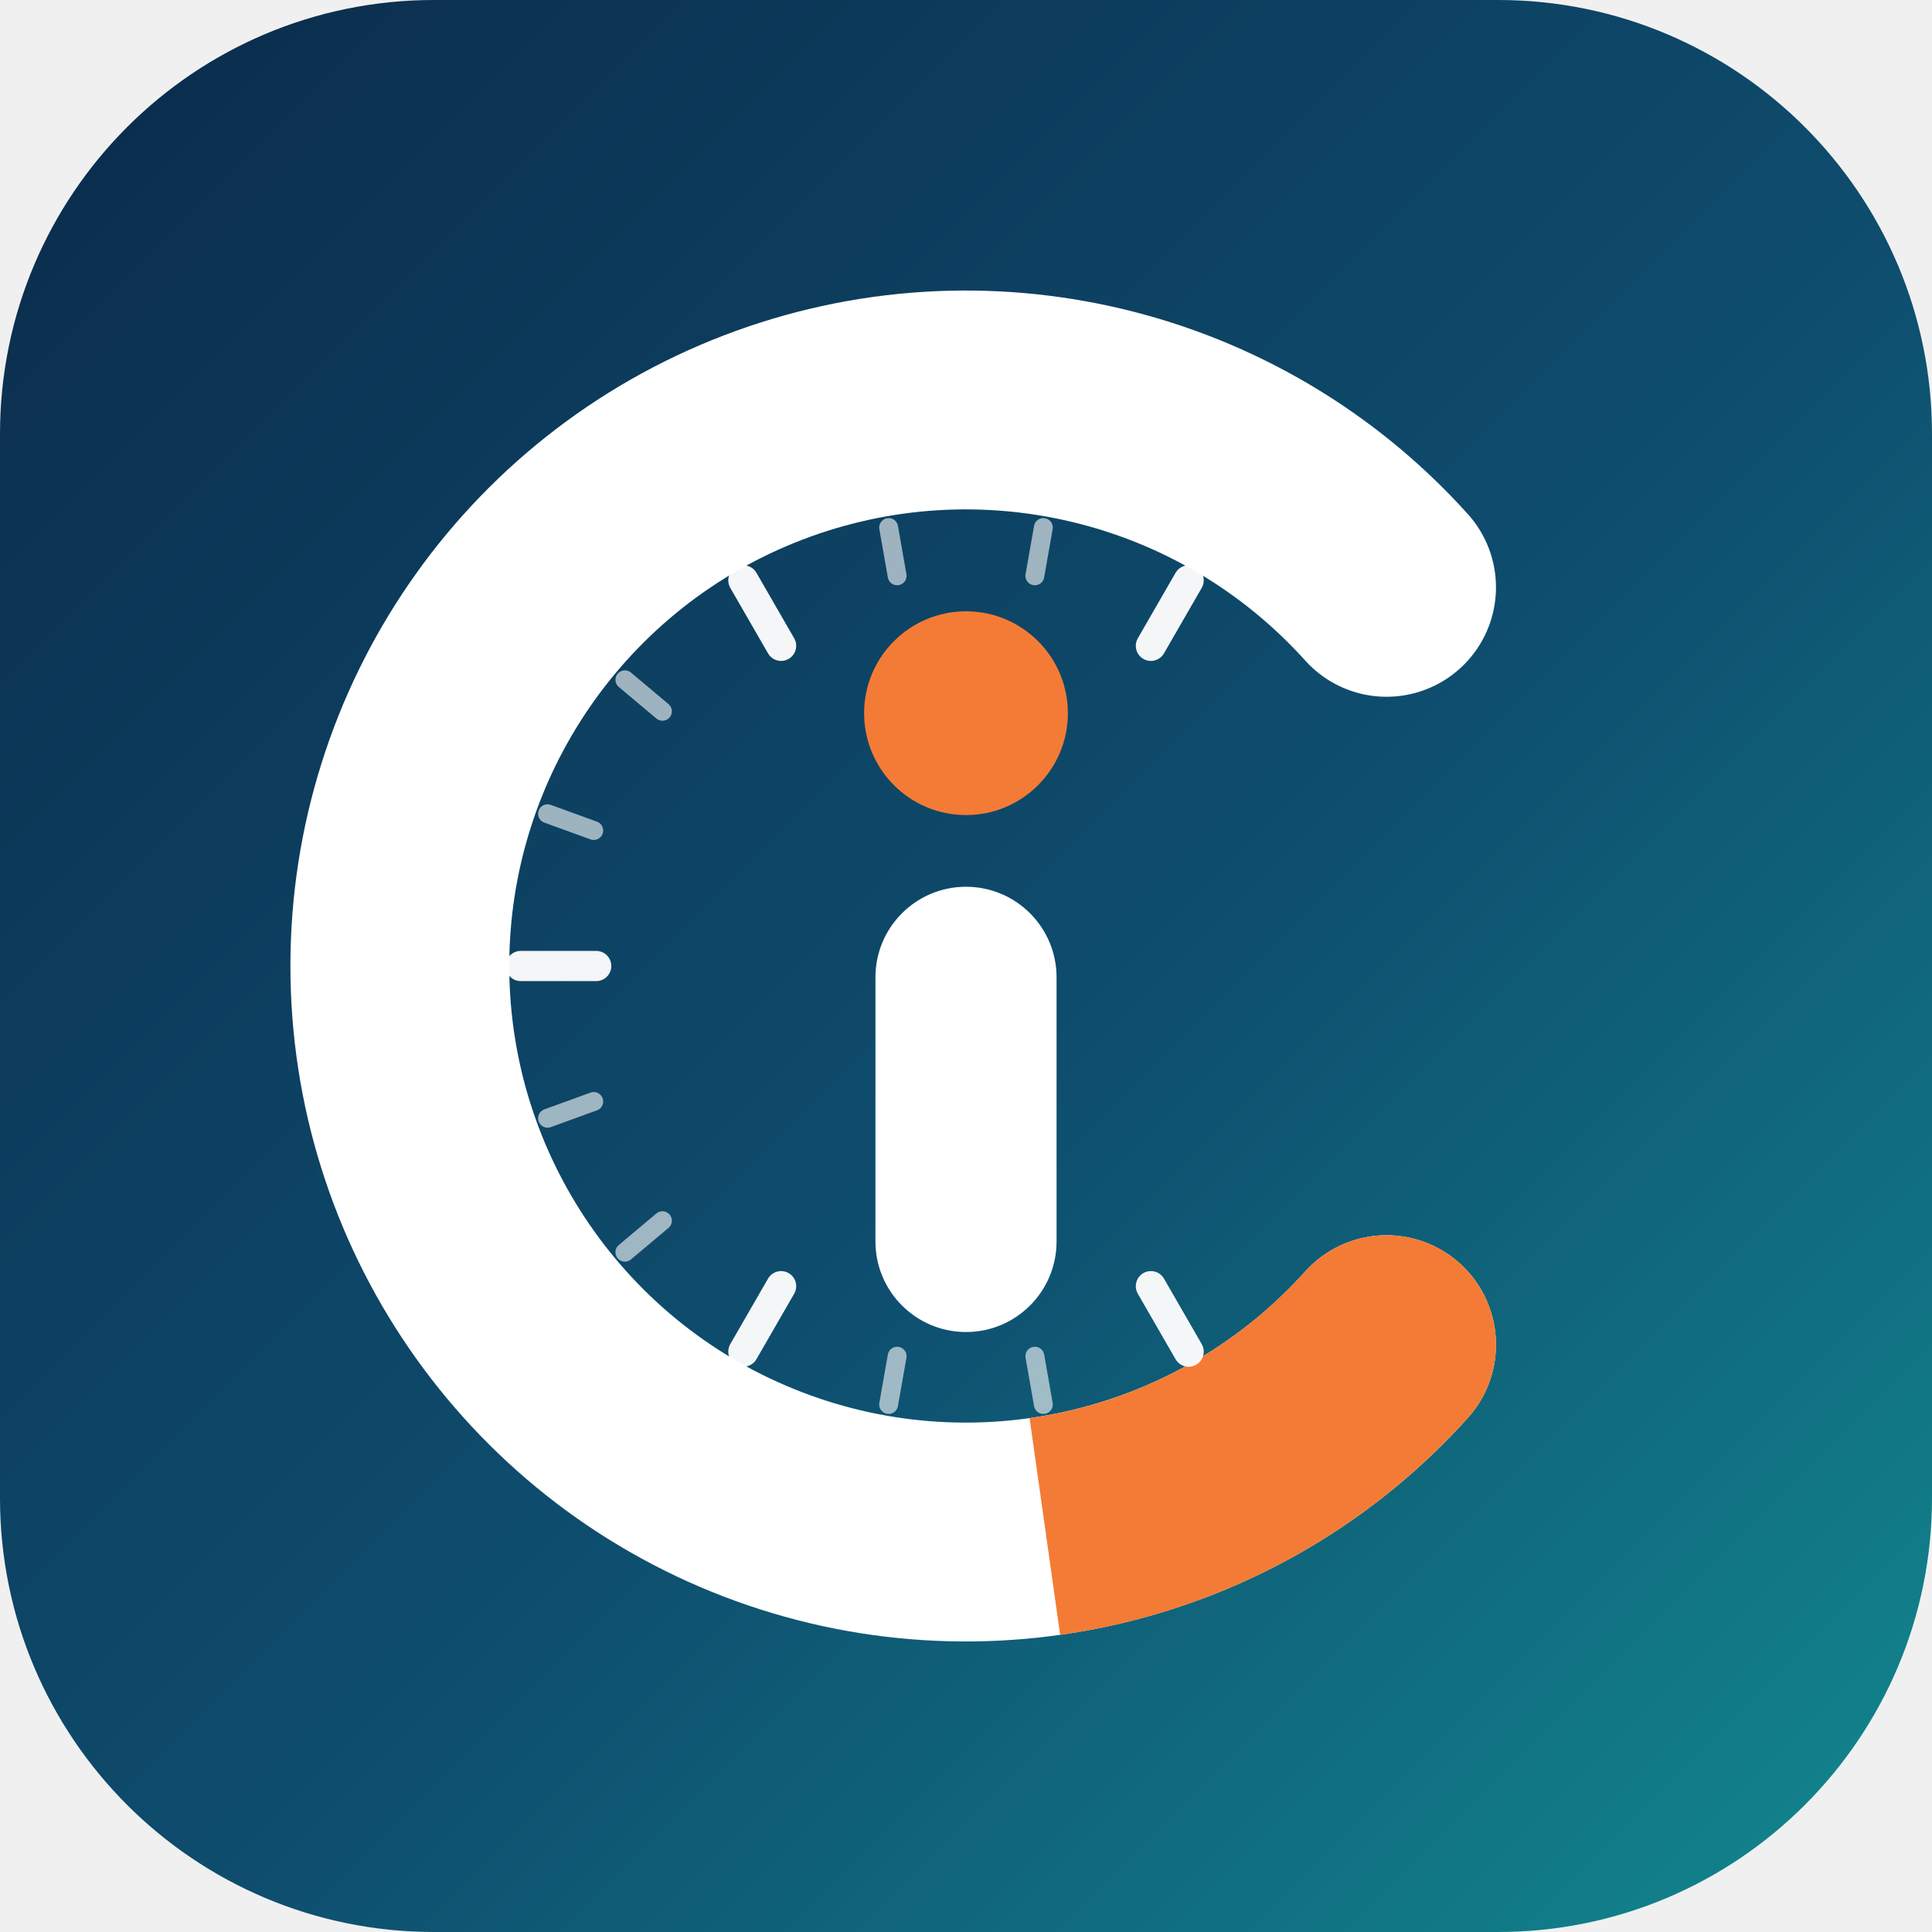
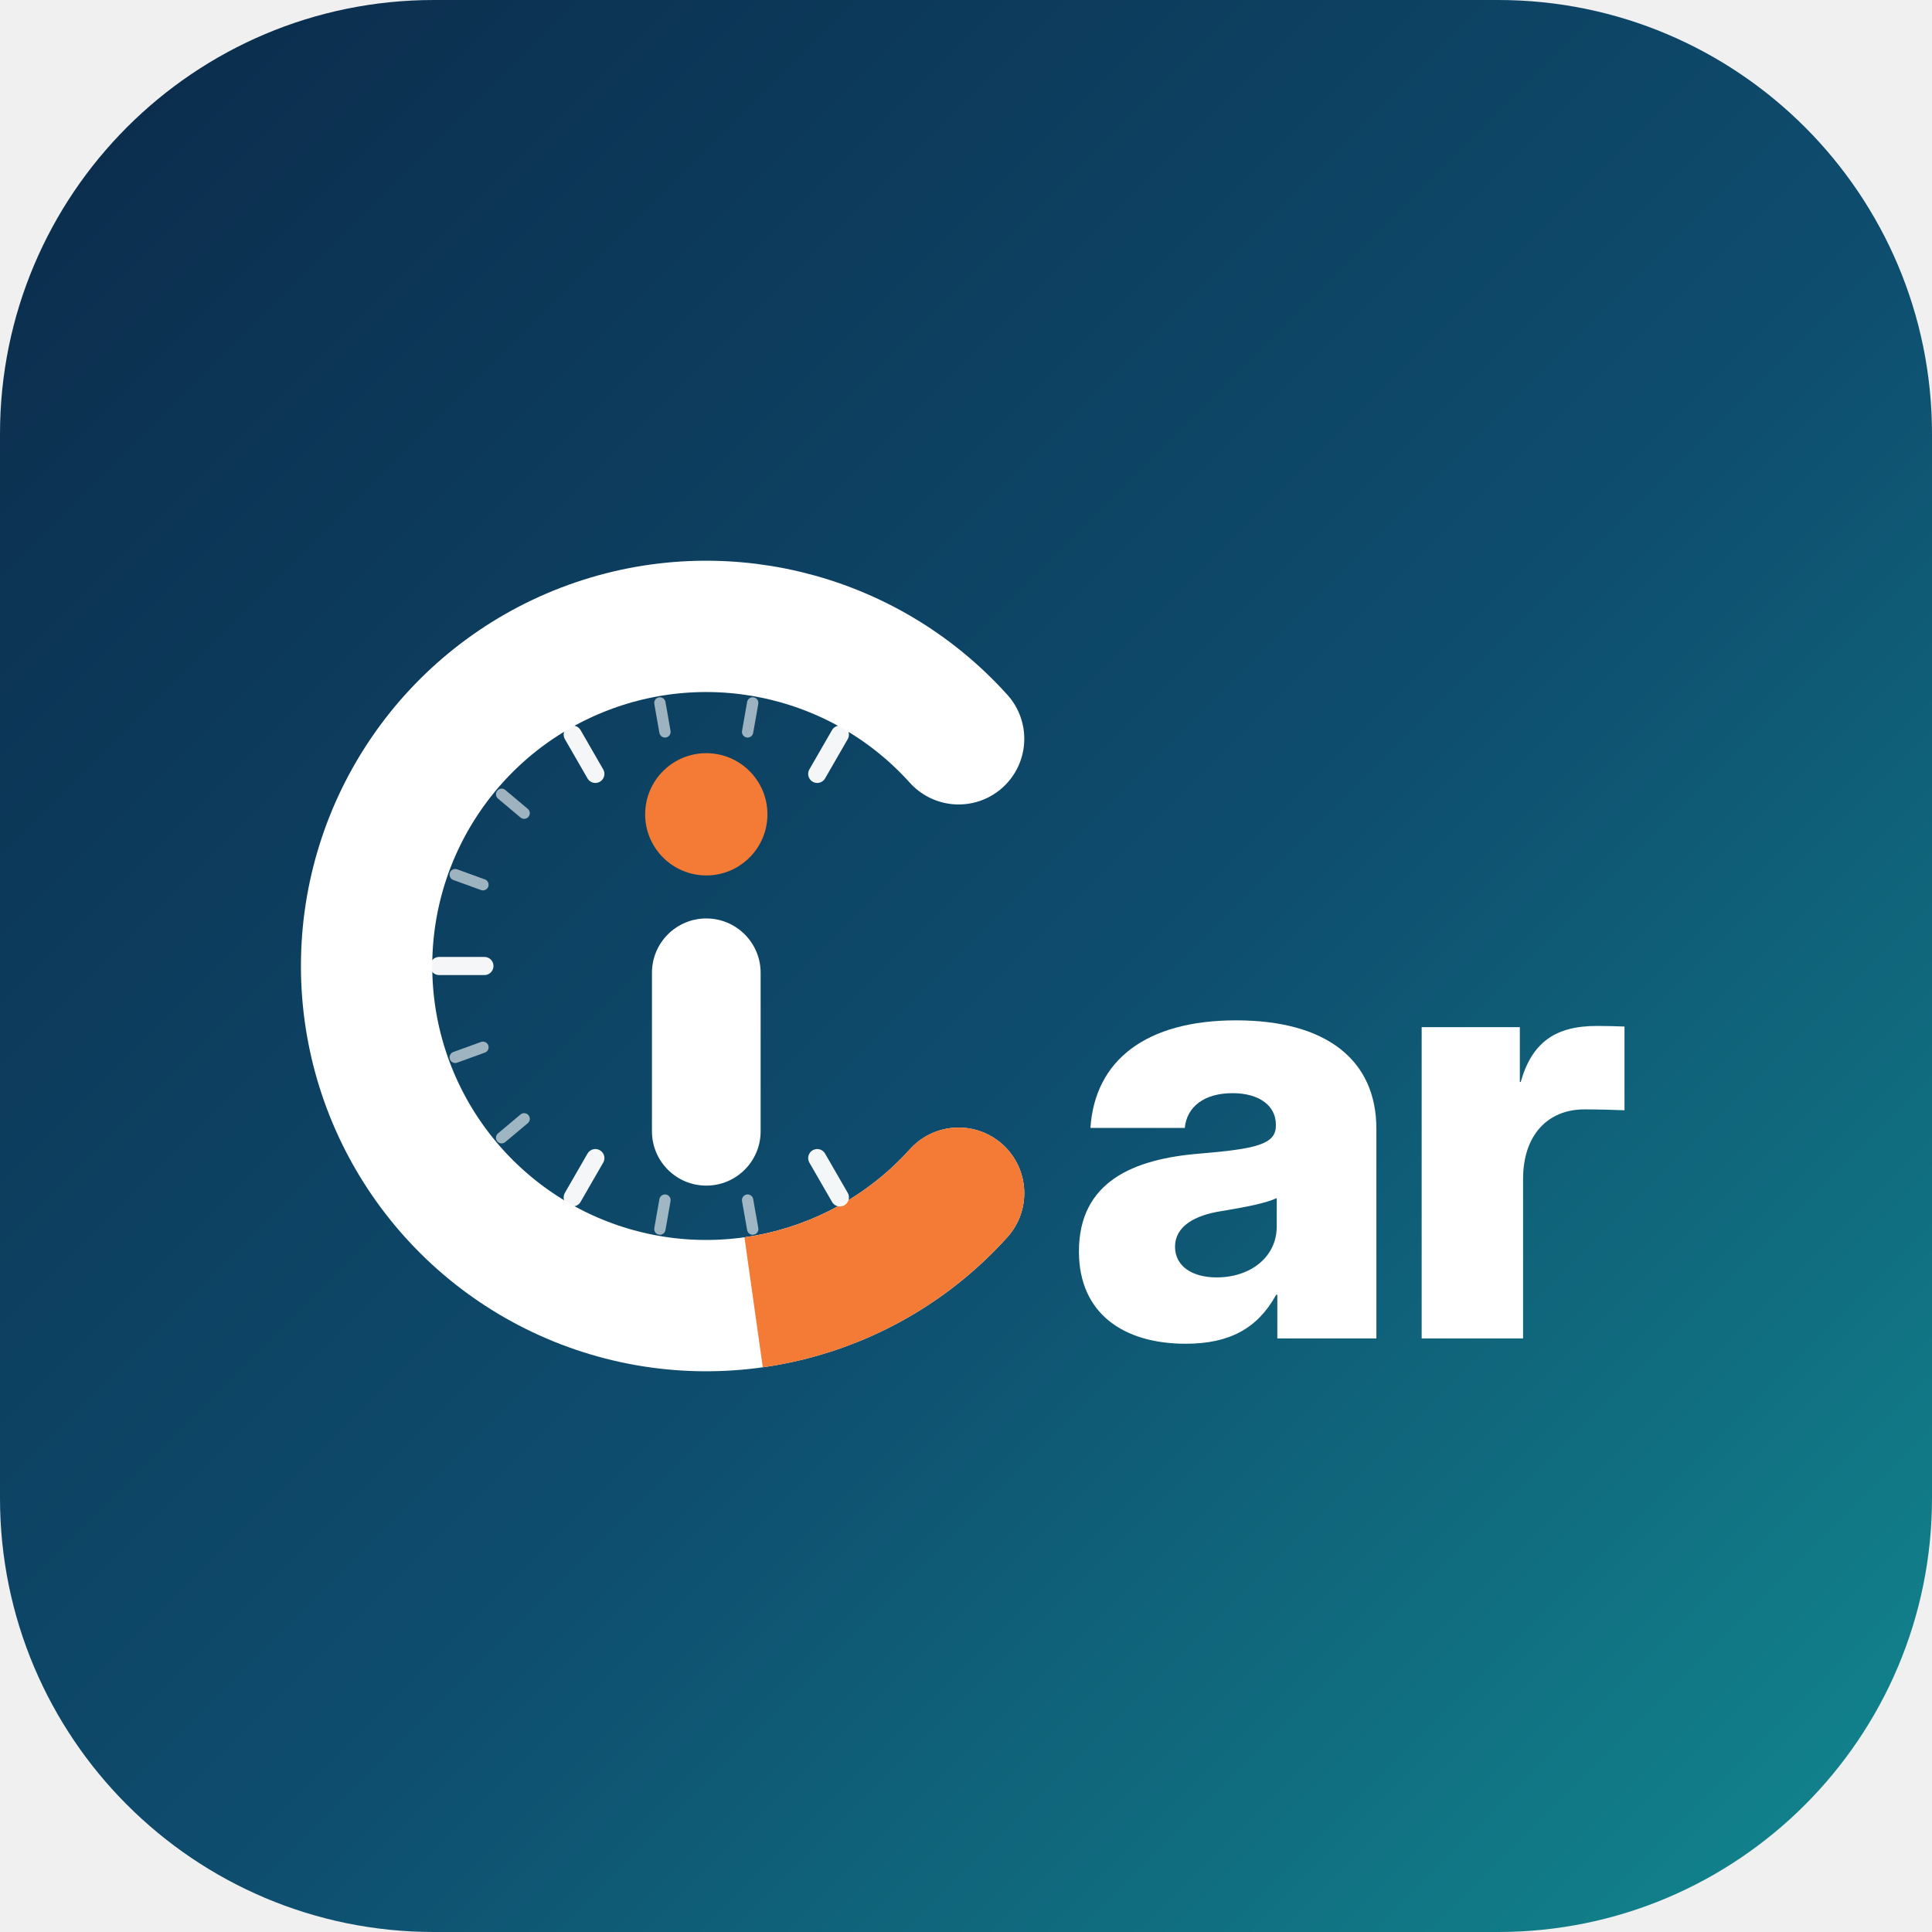
<svg xmlns="http://www.w3.org/2000/svg" width="1024" height="1024" viewBox="0 0 1024 1024">
  <defs>
    <linearGradient id="bg" gradientUnits="userSpaceOnUse" x1="0" y1="0" x2="1024" y2="1024">
      <stop offset="0" stop-color="#0B2A4A" />
      <stop offset="0.55" stop-color="#0E4D6E" />
      <stop offset="1" stop-color="#12898F" />
    </linearGradient>
  </defs>
  <rect width="1024" height="1024" rx="230" fill="url(#bg)" />
-   <path d="M734.9 712.7 A300 300 0 1 1 734.9 311.3" fill="none" stroke="#FFFFFF" stroke-width="116" stroke-linecap="round" />
-   <path d="M734.9 712.7 A300 300 0 0 1 553.8 809.1" fill="none" stroke="#F47B35" stroke-width="116" />
-   <circle cx="734.9" cy="712.7" r="58" fill="#F47B35" />
-   <line x1="610.0" y1="681.7" x2="630.0" y2="716.4" stroke="#FFFFFF" stroke-width="16" stroke-linecap="round" opacity="0.95" />
-   <line x1="548.5" y1="718.8" x2="553.0" y2="744.4" stroke="#FFFFFF" stroke-width="10" stroke-linecap="round" opacity="0.6" />
-   <line x1="475.5" y1="718.8" x2="471.0" y2="744.4" stroke="#FFFFFF" stroke-width="10" stroke-linecap="round" opacity="0.6" />
-   <line x1="414.0" y1="681.7" x2="394.0" y2="716.4" stroke="#FFFFFF" stroke-width="16" stroke-linecap="round" opacity="0.95" />
-   <line x1="351.1" y1="647.0" x2="331.2" y2="663.7" stroke="#FFFFFF" stroke-width="10" stroke-linecap="round" opacity="0.6" />
-   <line x1="314.7" y1="583.8" x2="290.2" y2="592.7" stroke="#FFFFFF" stroke-width="10" stroke-linecap="round" opacity="0.6" />
-   <line x1="316.0" y1="512.0" x2="276.0" y2="512.0" stroke="#FFFFFF" stroke-width="16" stroke-linecap="round" opacity="0.95" />
-   <line x1="314.7" y1="440.2" x2="290.2" y2="431.3" stroke="#FFFFFF" stroke-width="10" stroke-linecap="round" opacity="0.6" />
-   <line x1="351.1" y1="377.0" x2="331.2" y2="360.3" stroke="#FFFFFF" stroke-width="10" stroke-linecap="round" opacity="0.6" />
-   <line x1="414.0" y1="342.3" x2="394.0" y2="307.6" stroke="#FFFFFF" stroke-width="16" stroke-linecap="round" opacity="0.95" />
-   <line x1="475.5" y1="305.2" x2="471.0" y2="279.6" stroke="#FFFFFF" stroke-width="10" stroke-linecap="round" opacity="0.6" />
-   <line x1="548.5" y1="305.2" x2="553.0" y2="279.6" stroke="#FFFFFF" stroke-width="10" stroke-linecap="round" opacity="0.6" />
-   <line x1="610.0" y1="342.3" x2="630.0" y2="307.6" stroke="#FFFFFF" stroke-width="16" stroke-linecap="round" opacity="0.95" />
-   <rect x="464" y="470" width="96" height="236" rx="48" fill="#FFFFFF" />
-   <circle cx="512" cy="378" r="54" fill="#F47B35" />
+   <g transform="translate(374.35 512) scale(0.6) translate(-512 -512)">
+     <path d="M734.9 712.7 A300 300 0 1 1 734.9 311.3" fill="none" stroke="#FFFFFF" stroke-width="116" stroke-linecap="round" />
+     <path d="M734.9 712.7 A300 300 0 0 1 553.8 809.1" fill="none" stroke="#F47B35" stroke-width="116" />
+     <circle cx="734.9" cy="712.7" r="58" fill="#F47B35" />
+     <line x1="610.0" y1="681.7" x2="630.0" y2="716.4" stroke="#FFFFFF" stroke-width="16" stroke-linecap="round" opacity="0.95" />
+     <line x1="548.5" y1="718.8" x2="553.0" y2="744.4" stroke="#FFFFFF" stroke-width="10" stroke-linecap="round" opacity="0.6" />
+     <line x1="475.5" y1="718.8" x2="471.0" y2="744.4" stroke="#FFFFFF" stroke-width="10" stroke-linecap="round" opacity="0.6" />
+     <line x1="414.0" y1="681.7" x2="394.0" y2="716.4" stroke="#FFFFFF" stroke-width="16" stroke-linecap="round" opacity="0.95" />
+     <line x1="351.1" y1="647.0" x2="331.2" y2="663.7" stroke="#FFFFFF" stroke-width="10" stroke-linecap="round" opacity="0.6" />
+     <line x1="314.7" y1="583.8" x2="290.2" y2="592.7" stroke="#FFFFFF" stroke-width="10" stroke-linecap="round" opacity="0.6" />
+     <line x1="316.0" y1="512.0" x2="276.0" y2="512.0" stroke="#FFFFFF" stroke-width="16" stroke-linecap="round" opacity="0.95" />
+     <line x1="314.7" y1="440.2" x2="290.2" y2="431.3" stroke="#FFFFFF" stroke-width="10" stroke-linecap="round" opacity="0.6" />
+     <line x1="351.1" y1="377.0" x2="331.2" y2="360.3" stroke="#FFFFFF" stroke-width="10" stroke-linecap="round" opacity="0.6" />
+     <line x1="414.0" y1="342.3" x2="394.0" y2="307.6" stroke="#FFFFFF" stroke-width="16" stroke-linecap="round" opacity="0.95" />
+     <line x1="475.5" y1="305.2" x2="471.0" y2="279.6" stroke="#FFFFFF" stroke-width="10" stroke-linecap="round" opacity="0.6" />
+     <line x1="548.5" y1="305.2" x2="553.0" y2="279.6" stroke="#FFFFFF" stroke-width="10" stroke-linecap="round" opacity="0.6" />
+     <line x1="610.0" y1="342.3" x2="630.0" y2="307.6" stroke="#FFFFFF" stroke-width="16" stroke-linecap="round" opacity="0.95" />
+     <rect x="464" y="470" width="96" height="236" rx="48" fill="#FFFFFF" />
+     <circle cx="512" cy="378" r="54" fill="#F47B35" />
+   </g>
+   <path d="M628.419 712.212C651.7 712.212 666.544 704.087 676.387 686.275H677.012V709.4H729.512V598.306C729.512 561.9 703.106 540.806 655.137 540.806C607.325 540.806 580.294 562.056 577.95 597.837H627.95C629.044 586.587 638.262 579.4 653.262 579.4C667.481 579.4 676.231 586.119 676.231 595.962V596.744C676.231 606.587 665.45 608.931 635.919 611.431C600.762 614.244 571.856 626.275 571.856 663.306C571.856 696.119 595.45 712.212 628.419 712.212ZM644.825 677.056C631.7 677.056 622.794 670.962 622.794 660.806C622.794 650.025 633.106 644.087 647.481 641.9C660.762 639.712 670.919 637.681 676.7 635.025V650.025C676.7 666.275 662.794 677.056 644.825 677.056Z" fill="#FFFFFF" />
+   <path d="M753.512 709.4H807.262V624.869C807.262 601.431 820.544 587.994 839.762 587.994C847.575 587.994 857.106 588.306 861.012 588.462V544.087C856.637 543.931 852.106 543.775 846.325 543.775C824.294 543.775 811.95 552.525 806.012 573.462H805.544V544.4H753.512Z" fill="#FFFFFF" />
</svg>
